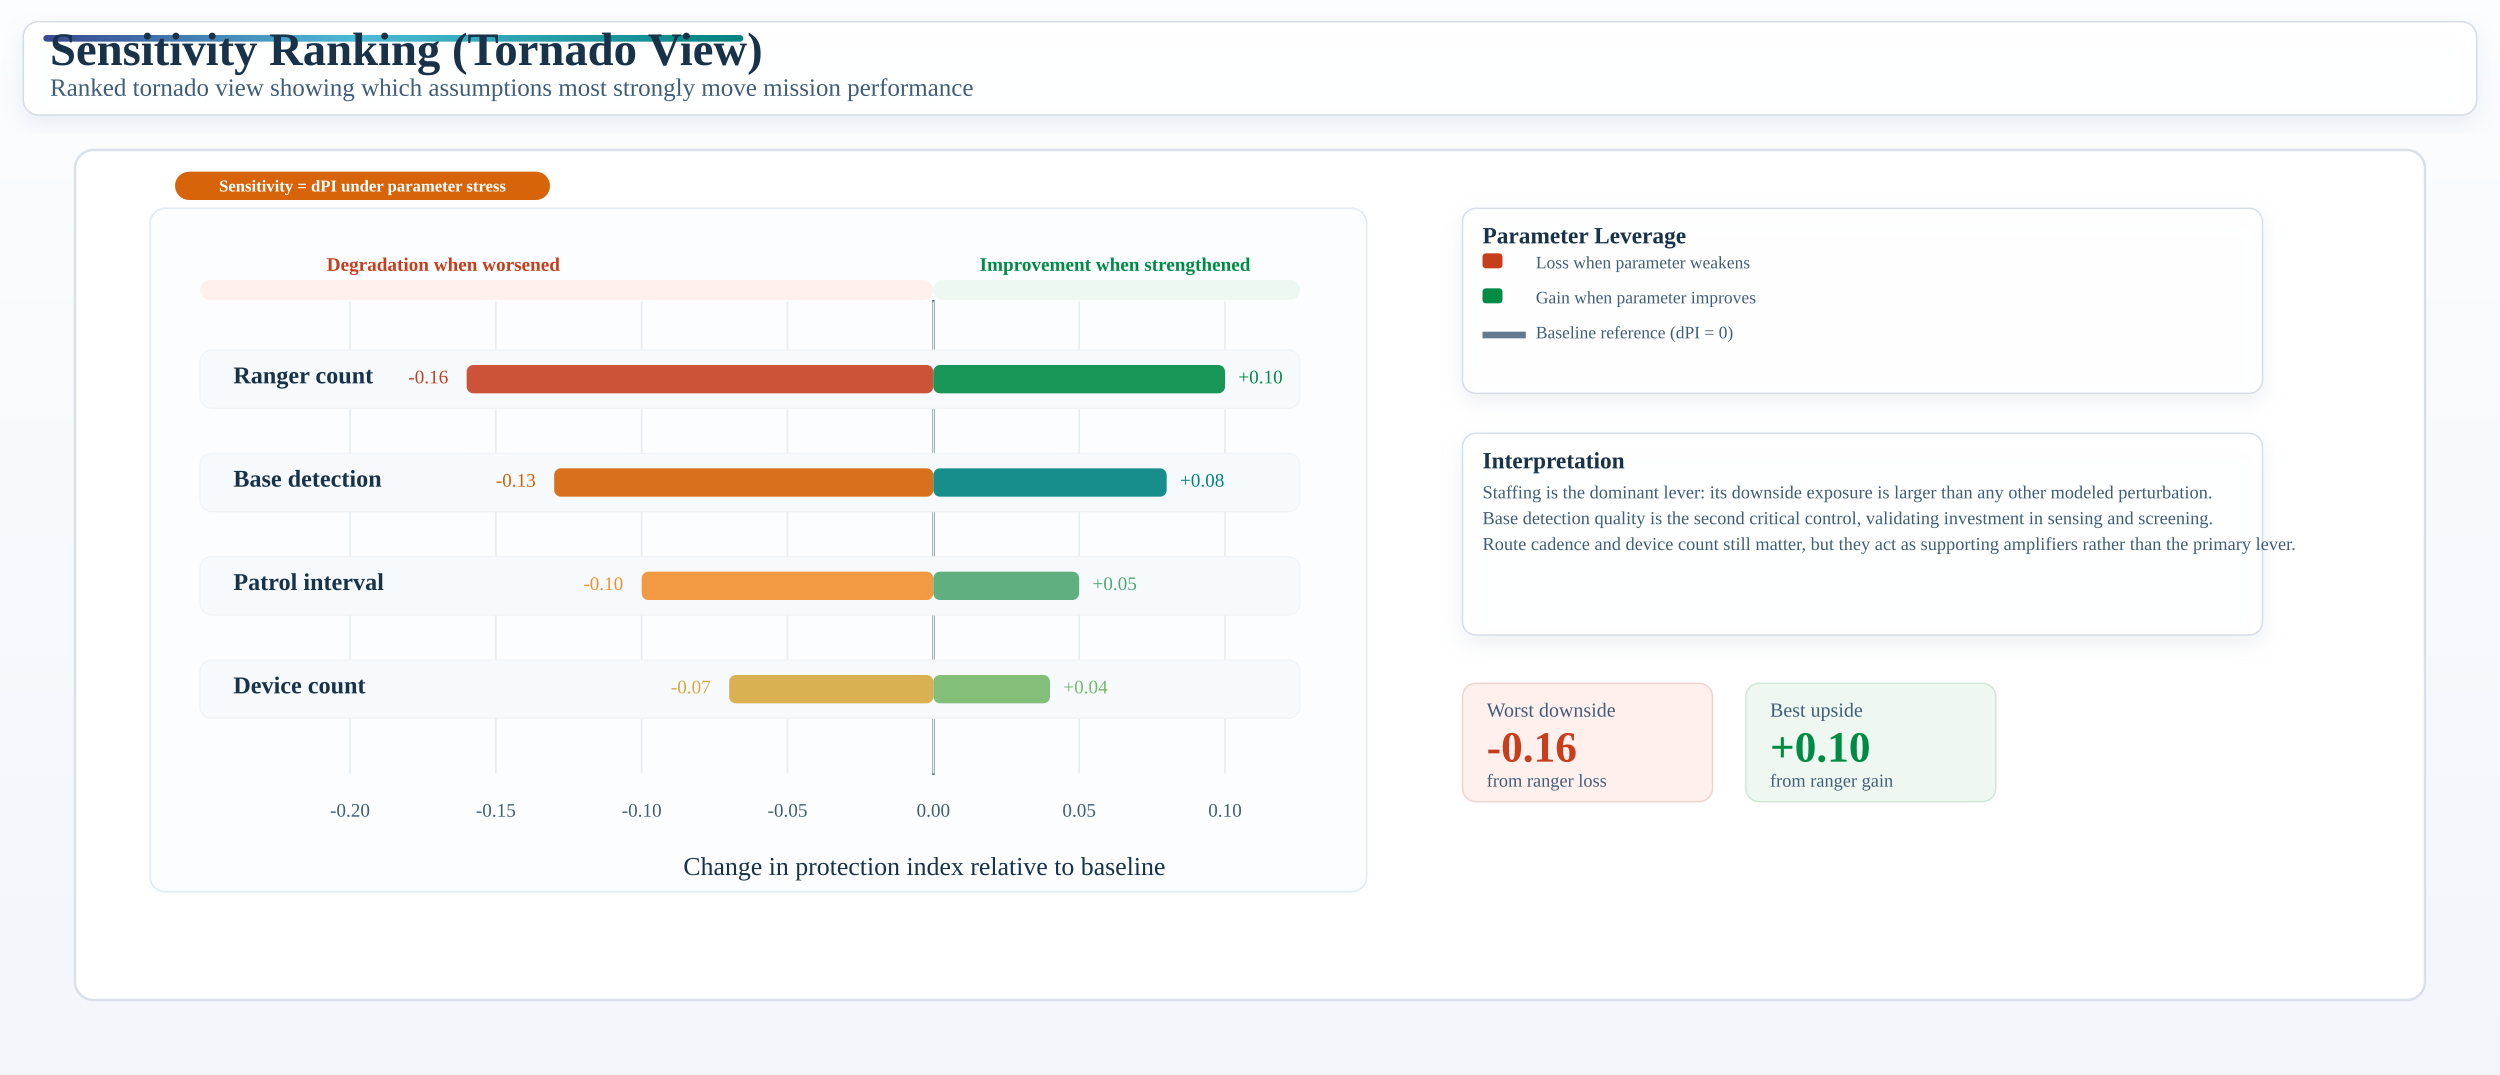
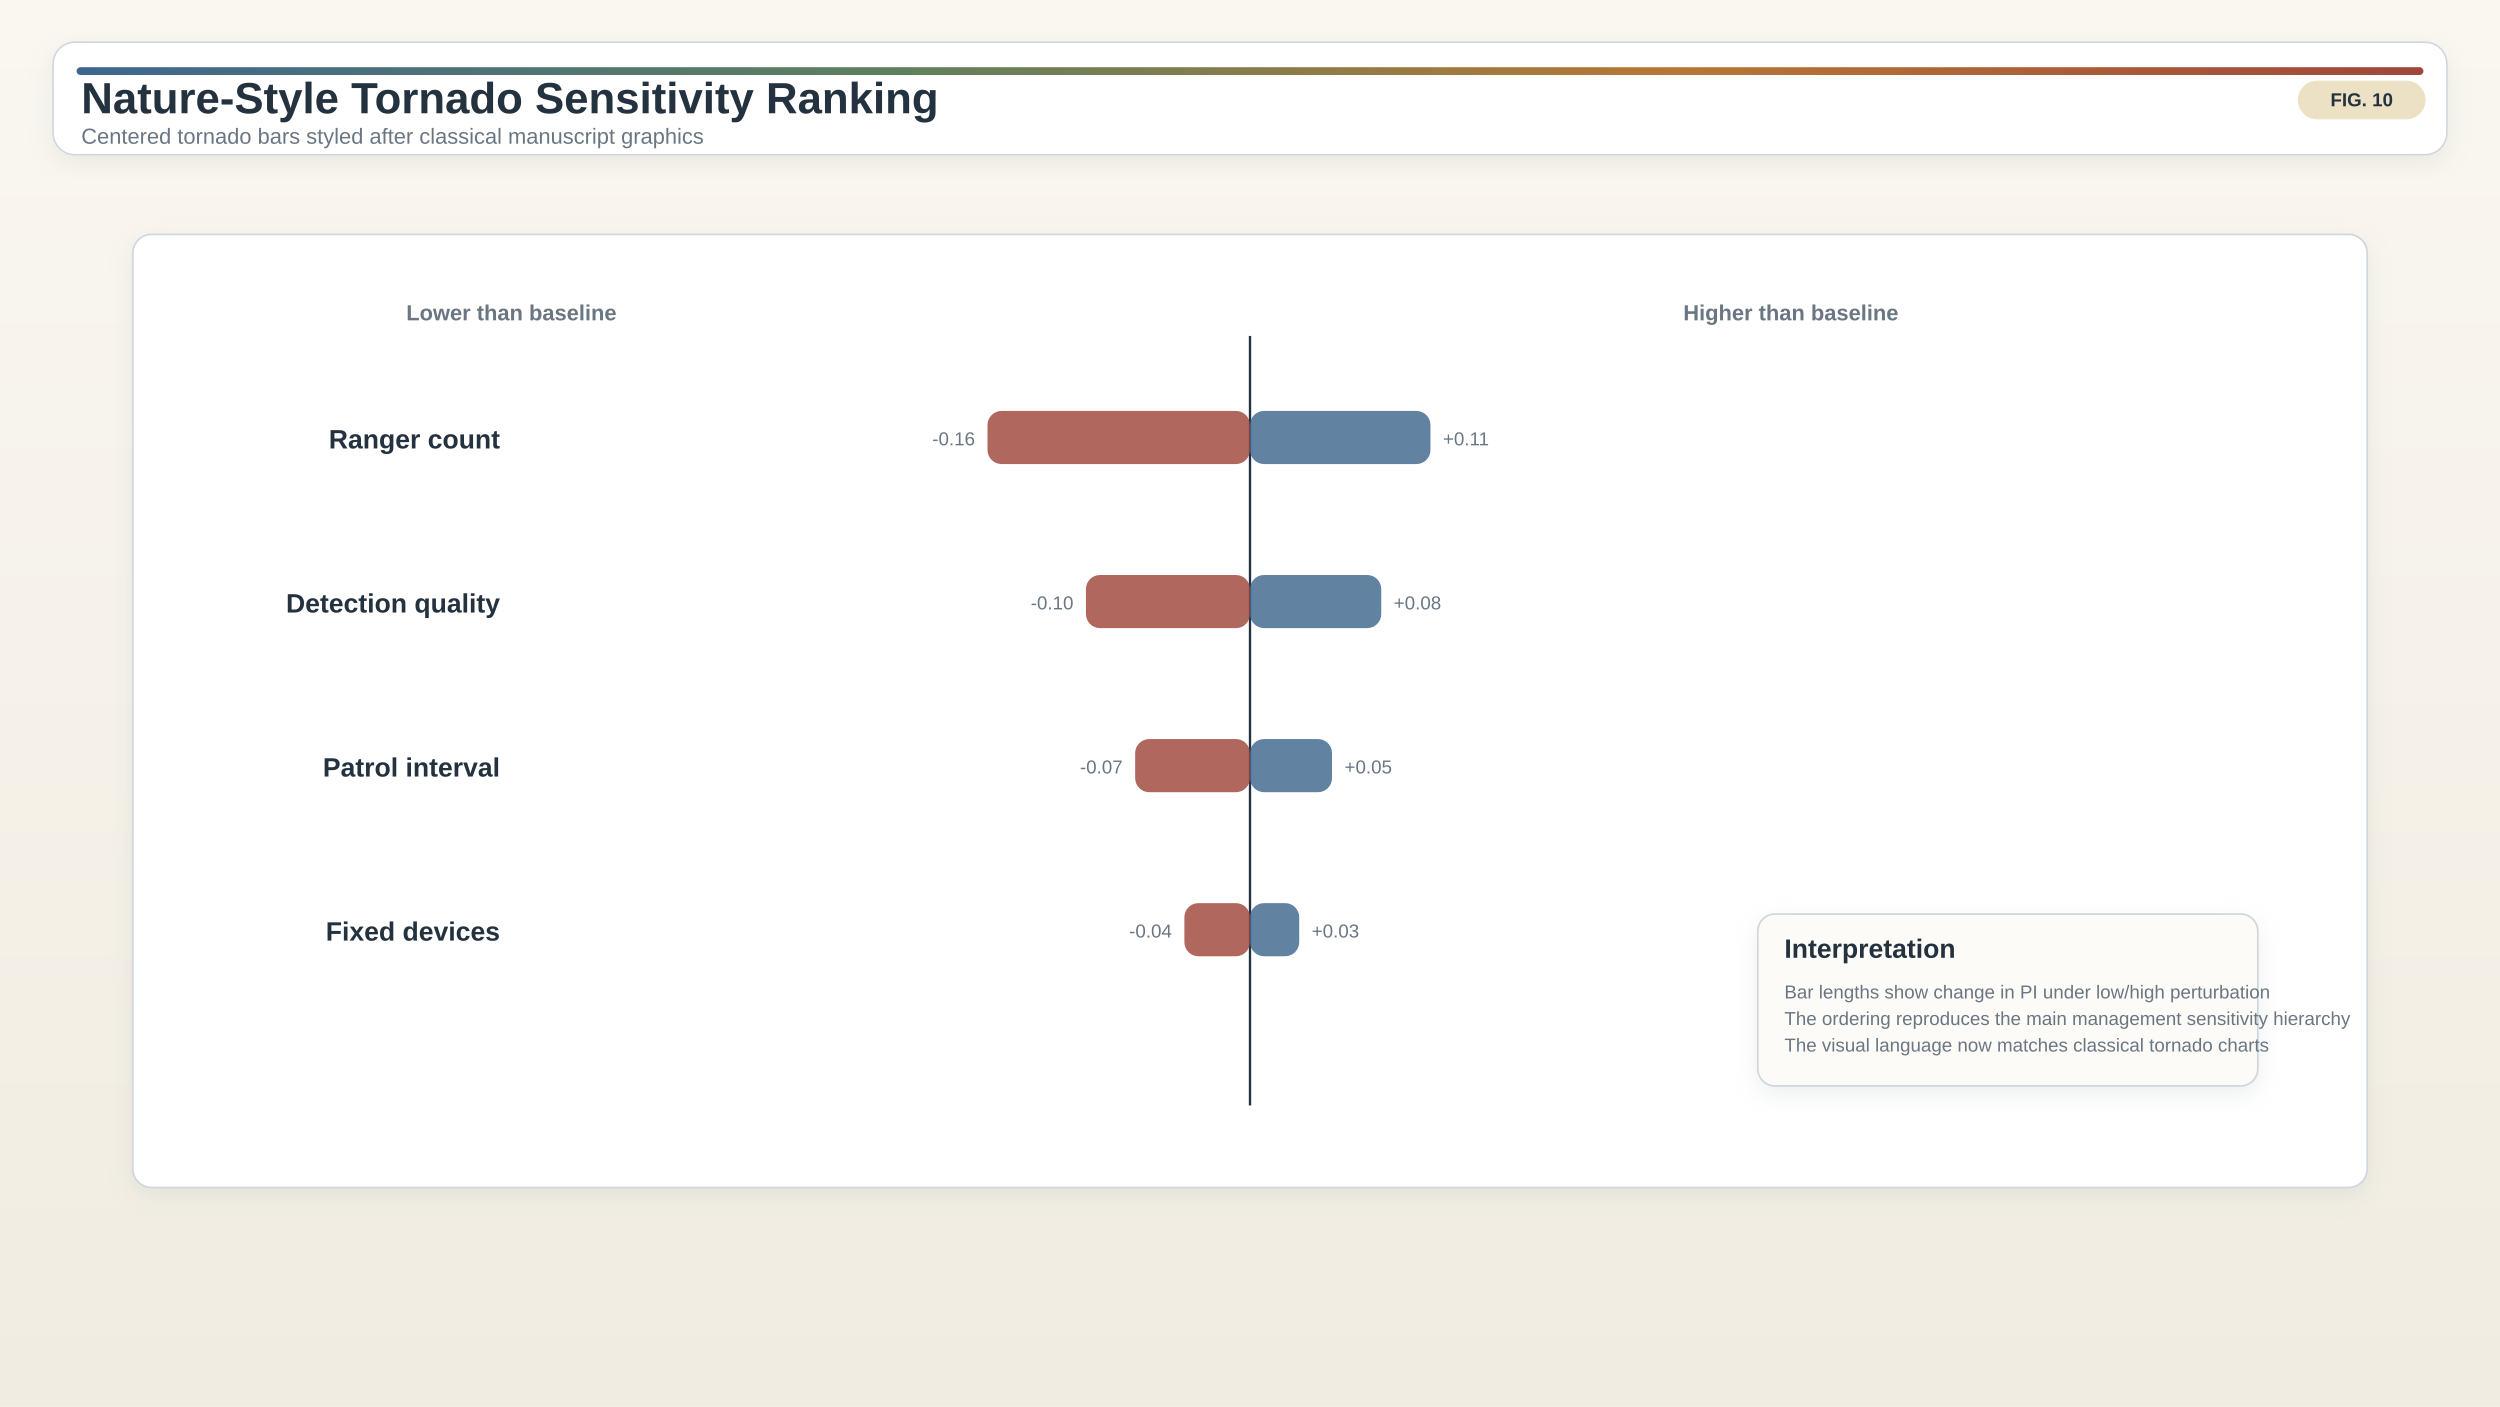
- <svg xmlns="http://www.w3.org/2000/svg" viewBox="0 0 3000 1289" width="3000" height="1289">
+ <svg xmlns="http://www.w3.org/2000/svg" viewBox="0 0 3200 1800" width="3200" height="1800">
  <defs>
-     <linearGradient id="legendGrad" x1="0" y1="1" x2="0" y2="0">
-       <stop offset="0%" stop-color="rgb(255,247,188)" />
-       <stop offset="25%" stop-color="rgb(254,227,145)" />
-       <stop offset="50%" stop-color="rgb(254,196,79)" />
-       <stop offset="75%" stop-color="rgb(244,124,32)" />
-       <stop offset="100%" stop-color="rgb(206,45,37)" />
+     <linearGradient id="paperBg" x1="0" y1="0" x2="0" y2="1">
+       <stop offset="0%" stop-color="#faf7f0" />
+       <stop offset="100%" stop-color="#f1ece1" />
    </linearGradient>
-     <linearGradient id="paperBg" x1="0" y1="0" x2="0" y2="1">
-       <stop offset="0%" stop-color="#fbfdff" />
-       <stop offset="100%" stop-color="#f2f6fb" />
+     <linearGradient id="headerRule" x1="0" y1="0" x2="1" y2="0">
+       <stop offset="0%" stop-color="#3f678e" />
+       <stop offset="35%" stop-color="#5f805d" />
+       <stop offset="68%" stop-color="#b77735" />
+       <stop offset="100%" stop-color="#9f473b" />
    </linearGradient>
-     <linearGradient id="headerAccent" x1="0" y1="0" x2="1" y2="0">
-       <stop offset="0%" stop-color="#3b4992" />
-       <stop offset="45%" stop-color="#4dbbd5" />
-       <stop offset="100%" stop-color="#008280" />
-     </linearGradient>
-     <radialGradient id="mapVignette" cx="50%" cy="38%" r="80%">
-       <stop offset="0%" stop-color="#ffffff" stop-opacity="0.00" />
-       <stop offset="100%" stop-color="#081220" stop-opacity="0.20" />
-     </radialGradient>
-     <filter id="cardShadow" x="-20%" y="-20%" width="140%" height="140%">
-       <feDropShadow dx="0" dy="10" stdDeviation="12" flood-color="#a8b7c8" flood-opacity="0.23" />
+     <filter id="shadow" x="-20%" y="-20%" width="140%" height="140%">
+       <feDropShadow dx="0" dy="10" stdDeviation="14" flood-color="#a6afb7" flood-opacity="0.20" />
    </filter>
+     <clipPath id="parkClip" clipPathUnits="userSpaceOnUse">
+       <path d="M 285 500 L 530 420 L 1090 400 L 1670 410 L 2270 437 L 2800 469 L 2982 545 L 3000 795 L 2970 1185 L 2830 1350 L 2320 1389 L 1500 1415 L 830 1403 L 428 1337 L 290 1130 L 255 775 Z" />
+     </clipPath>
  </defs>
-   <rect x="0" y="0" width="3000" height="1289" fill="url(#paperBg)" />
-   <rect x="28" y="26" width="2944" height="112" rx="18" fill="#ffffff" fill-opacity="0.94" stroke="#d4dce6" stroke-width="1.8" filter="url(#cardShadow)" />
-   <rect x="52" y="42" width="840" height="8" rx="4" fill="url(#headerAccent)" />
-   <text x="60" y="78" font-family="Times New Roman, Georgia, serif" font-size="56" font-weight="700" fill="#18324a">Sensitivity Ranking (Tornado View)</text>
-   <text x="60" y="115" font-family="Times New Roman, Georgia, serif" font-size="30" fill="#405d78">Ranked tornado view showing which assumptions most strongly move mission performance</text>
-   <rect x="90" y="180" width="2820" height="1020" rx="22" fill="#ffffff" stroke="#d8e0ea" stroke-width="3" />
-   <rect x="180" y="250" width="1460" height="820" rx="18" fill="#fbfdff" stroke="#e2eaf2" stroke-width="2" />
-   <rect x="210" y="206" width="450" height="34" rx="17" fill="#d55e00" fill-opacity="0.96" />
-   <text x="435" y="229.8" text-anchor="middle" font-family="Times New Roman, Georgia, serif" font-size="20" font-weight="700" fill="#ffffff">Sensitivity = dPI under parameter stress</text>
-   <rect x="240" y="336" width="880" height="24" rx="12" fill="#fff0ee" />
-   <rect x="1120" y="336" width="440" height="24" rx="12" fill="#edf8f1" />
-   <text x="532" y="325" text-anchor="middle" font-family="Times New Roman, Georgia, serif" font-size="23" font-weight="700" fill="#c73e1d">Degradation when worsened</text>
-   <text x="1338" y="325" text-anchor="middle" font-family="Times New Roman, Georgia, serif" font-size="23" font-weight="700" fill="#008b45">Improvement when strengthened</text>
-   <line x1="1120" y1="360" x2="1120" y2="930" stroke="#64798e" stroke-width="3.2" />
-   <line x1="420" y1="362" x2="420" y2="928" stroke="#e6edf5" stroke-width="2" />
-   <text x="420" y="980" text-anchor="middle" font-family="Times New Roman, Georgia, serif" font-size="23" fill="#405d78">-0.20</text>
-   <line x1="595" y1="362" x2="595" y2="928" stroke="#e6edf5" stroke-width="2" />
-   <text x="595" y="980" text-anchor="middle" font-family="Times New Roman, Georgia, serif" font-size="23" fill="#405d78">-0.15</text>
-   <line x1="770" y1="362" x2="770" y2="928" stroke="#e6edf5" stroke-width="2" />
-   <text x="770" y="980" text-anchor="middle" font-family="Times New Roman, Georgia, serif" font-size="23" fill="#405d78">-0.10</text>
-   <line x1="945" y1="362" x2="945" y2="928" stroke="#e6edf5" stroke-width="2" />
-   <text x="945" y="980" text-anchor="middle" font-family="Times New Roman, Georgia, serif" font-size="23" fill="#405d78">-0.05</text>
-   <line x1="1120" y1="362" x2="1120" y2="928" stroke="#e6edf5" stroke-width="2" />
-   <text x="1120" y="980" text-anchor="middle" font-family="Times New Roman, Georgia, serif" font-size="23" fill="#405d78">0.00</text>
-   <line x1="1295" y1="362" x2="1295" y2="928" stroke="#e6edf5" stroke-width="2" />
-   <text x="1295" y="980" text-anchor="middle" font-family="Times New Roman, Georgia, serif" font-size="23" fill="#405d78">0.05</text>
-   <line x1="1470" y1="362" x2="1470" y2="928" stroke="#e6edf5" stroke-width="2" />
-   <text x="1470" y="980" text-anchor="middle" font-family="Times New Roman, Georgia, serif" font-size="23" fill="#405d78">0.10</text>
-   <rect x="240" y="420" width="1320" height="70" rx="14" fill="#f7fafc" stroke="#edf2f7" stroke-width="1.2" />
-   <rect x="560" y="438" width="560" height="34" rx="8" fill="#c73e1d" fill-opacity="0.88" />
-   <rect x="1120" y="438" width="350" height="34" rx="8" fill="#008b45" fill-opacity="0.90" />
-   <text x="280" y="460" font-family="Times New Roman, Georgia, serif" font-size="29" font-weight="700" fill="#18324a">Ranger count</text>
-   <text x="490" y="460" font-family="Times New Roman, Georgia, serif" font-size="23" fill="#c73e1d">-0.16</text>
-   <text x="1486" y="460" font-family="Times New Roman, Georgia, serif" font-size="23" fill="#008b45">+0.10</text>
-   <rect x="240" y="544" width="1320" height="70" rx="14" fill="#f7fafc" stroke="#edf2f7" stroke-width="1.2" />
-   <rect x="665" y="562" width="455" height="34" rx="8" fill="#d55e00" fill-opacity="0.88" />
-   <rect x="1120" y="562" width="280" height="34" rx="8" fill="#008280" fill-opacity="0.90" />
-   <text x="280" y="584" font-family="Times New Roman, Georgia, serif" font-size="29" font-weight="700" fill="#18324a">Base detection</text>
-   <text x="595" y="584" font-family="Times New Roman, Georgia, serif" font-size="23" fill="#d55e00">-0.13</text>
-   <text x="1416" y="584" font-family="Times New Roman, Georgia, serif" font-size="23" fill="#008280">+0.08</text>
-   <rect x="240" y="668" width="1320" height="70" rx="14" fill="#f7fafc" stroke="#edf2f7" stroke-width="1.2" />
-   <rect x="770" y="686" width="350" height="34" rx="8" fill="#f28e2b" fill-opacity="0.88" />
-   <rect x="1120" y="686" width="175" height="34" rx="8" fill="#4fa774" fill-opacity="0.90" />
-   <text x="280" y="708" font-family="Times New Roman, Georgia, serif" font-size="29" font-weight="700" fill="#18324a">Patrol interval</text>
-   <text x="700" y="708" font-family="Times New Roman, Georgia, serif" font-size="23" fill="#f28e2b">-0.10</text>
-   <text x="1311" y="708" font-family="Times New Roman, Georgia, serif" font-size="23" fill="#4fa774">+0.05</text>
-   <rect x="240" y="792" width="1320" height="70" rx="14" fill="#f7fafc" stroke="#edf2f7" stroke-width="1.2" />
-   <rect x="875" y="810" width="245" height="34" rx="8" fill="#d7a83b" fill-opacity="0.88" />
-   <rect x="1120" y="810" width="140" height="34" rx="8" fill="#77b86a" fill-opacity="0.90" />
-   <text x="280" y="832" font-family="Times New Roman, Georgia, serif" font-size="29" font-weight="700" fill="#18324a">Device count</text>
-   <text x="805" y="832" font-family="Times New Roman, Georgia, serif" font-size="23" fill="#d7a83b">-0.07</text>
-   <text x="1276" y="832" font-family="Times New Roman, Georgia, serif" font-size="23" fill="#77b86a">+0.04</text>
-   <rect x="1755" y="250" width="960" height="222" rx="16" fill="#ffffff" fill-opacity="0.93" stroke="#d5dee9" stroke-width="1.8" filter="url(#cardShadow)" />
-   <text x="1779" y="292" font-family="Times New Roman, Georgia, serif" font-size="28" font-weight="700" fill="#18324a">Parameter Leverage</text>
-   <rect x="1779" y="304" width="24" height="18" rx="4" fill="#c73e1d" />
-   <text x="1843" y="322" font-family="Times New Roman, Georgia, serif" font-size="21" fill="#405d78">Loss when parameter weakens</text>
-   <rect x="1779" y="346" width="24" height="18" rx="4" fill="#008b45" />
-   <text x="1843" y="364" font-family="Times New Roman, Georgia, serif" font-size="21" fill="#405d78">Gain when parameter improves</text>
-   <line x1="1779" y1="402" x2="1831" y2="402" stroke="#64798e" stroke-width="8" />
-   <text x="1843" y="406" font-family="Times New Roman, Georgia, serif" font-size="21" fill="#405d78">Baseline reference (dPI = 0)</text>
-   <rect x="1755" y="520" width="960" height="242" rx="16" fill="#ffffff" fill-opacity="0.94" stroke="#d5dee9" stroke-width="1.8" filter="url(#cardShadow)" />
-   <text x="1779" y="562" font-family="Times New Roman, Georgia, serif" font-size="28" font-weight="700" fill="#18324a">Interpretation</text>
-   <text x="1779" y="598" font-family="Times New Roman, Georgia, serif" font-size="22" fill="#405d78">Staffing is the dominant lever: its downside exposure is larger than any other modeled perturbation.</text>
-   <text x="1779" y="629" font-family="Times New Roman, Georgia, serif" font-size="22" fill="#405d78">Base detection quality is the second critical control, validating investment in sensing and screening.</text>
-   <text x="1779" y="660" font-family="Times New Roman, Georgia, serif" font-size="22" fill="#405d78">Route cadence and device count still matter, but they act as supporting amplifiers rather than the primary lever.</text>
-   <rect x="1755" y="820" width="300" height="142" rx="16" fill="#fff0ee" stroke="#efd3cf" stroke-width="1.8" />
-   <text x="1784" y="860" font-family="Times New Roman, Georgia, serif" font-size="24" fill="#405d78">Worst downside</text>
-   <text x="1784" y="914" font-family="Times New Roman, Georgia, serif" font-size="52" font-weight="700" fill="#c73e1d">-0.16</text>
-   <text x="1784" y="944" font-family="Times New Roman, Georgia, serif" font-size="22" fill="#405d78">from ranger loss</text>
-   <rect x="2095" y="820" width="300" height="142" rx="16" fill="#eef8f1" stroke="#cfe6d7" stroke-width="1.8" />
-   <text x="2124" y="860" font-family="Times New Roman, Georgia, serif" font-size="24" fill="#405d78">Best upside</text>
-   <text x="2124" y="914" font-family="Times New Roman, Georgia, serif" font-size="52" font-weight="700" fill="#008b45">+0.10</text>
-   <text x="2124" y="944" font-family="Times New Roman, Georgia, serif" font-size="22" fill="#405d78">from ranger gain</text>
-   <text x="820" y="1050" font-family="Times New Roman, Georgia, serif" font-size="31" fill="#18324a">Change in protection index relative to baseline</text>
+   <rect x="0" y="0" width="3200" height="1800" fill="url(#paperBg)" />
+   <rect x="68" y="54" width="3064" height="144" rx="28" fill="#ffffff" stroke="#cfd6dc" stroke-width="2" filter="url(#shadow)" />
+   <rect x="98" y="86" width="3004" height="10" rx="5" fill="url(#headerRule)" />
+   <rect x="2942" y="104" width="162" height="48" rx="24" fill="#ece1c5" stroke="#ece1c5" stroke-width="1.5" />
+   <text x="3023" y="136" text-anchor="middle" font-family="Helvetica Neue, Arial, sans-serif" font-size="24" font-weight="700" fill="#243240">FIG. 10</text>
+   <text x="104" y="145" font-family="Helvetica Neue, Arial, sans-serif" font-size="56" font-weight="700" fill="#243240">Nature-Style Tornado Sensitivity Ranking</text>
+   <text x="104" y="184" font-family="Helvetica Neue, Arial, sans-serif" font-size="28" fill="#6a7682">Centered tornado bars styled after classical manuscript graphics</text>
+   <rect x="170" y="300" width="2860" height="1220" rx="24" fill="#ffffff" stroke="#cfd6dc" stroke-width="2.2" filter="url(#shadow)" />
+   <text x="520" y="410" font-family="Helvetica Neue, Arial, sans-serif" font-size="28" font-weight="700" fill="#6a7682">Lower than baseline</text>
+   <text x="2430" y="410" font-family="Helvetica Neue, Arial, sans-serif" font-size="28" font-weight="700" fill="#6a7682" text-anchor="end">Higher than baseline</text>
+   <line x1="1600" y1="430" x2="1600" y2="1415" stroke="#243240" stroke-width="3" />
+   <text x="640" y="574" text-anchor="end" font-family="Helvetica Neue, Arial, sans-serif" font-size="34" font-weight="700" fill="#243240">Ranger count</text>
+   <rect x="1264" y="526" width="336" height="68" rx="18" fill="#9f473b" opacity="0.82" />
+   <rect x="1600" y="526" width="231" height="68" rx="18" fill="#3f678e" opacity="0.82" />
+   <text x="1248" y="570" text-anchor="end" font-family="Helvetica Neue, Arial, sans-serif" font-size="24" fill="#6a7682">-0.16</text>
+   <text x="1847" y="570" font-family="Helvetica Neue, Arial, sans-serif" font-size="24" fill="#6a7682">+0.11</text>
+   <text x="640" y="784" text-anchor="end" font-family="Helvetica Neue, Arial, sans-serif" font-size="34" font-weight="700" fill="#243240">Detection quality</text>
+   <rect x="1390" y="736" width="210" height="68" rx="18" fill="#9f473b" opacity="0.82" />
+   <rect x="1600" y="736" width="168" height="68" rx="18" fill="#3f678e" opacity="0.82" />
+   <text x="1374" y="780" text-anchor="end" font-family="Helvetica Neue, Arial, sans-serif" font-size="24" fill="#6a7682">-0.10</text>
+   <text x="1784" y="780" font-family="Helvetica Neue, Arial, sans-serif" font-size="24" fill="#6a7682">+0.08</text>
+   <text x="640" y="994" text-anchor="end" font-family="Helvetica Neue, Arial, sans-serif" font-size="34" font-weight="700" fill="#243240">Patrol interval</text>
+   <rect x="1453" y="946" width="147" height="68" rx="18" fill="#9f473b" opacity="0.82" />
+   <rect x="1600" y="946" width="105" height="68" rx="18" fill="#3f678e" opacity="0.82" />
+   <text x="1437" y="990" text-anchor="end" font-family="Helvetica Neue, Arial, sans-serif" font-size="24" fill="#6a7682">-0.07</text>
+   <text x="1721" y="990" font-family="Helvetica Neue, Arial, sans-serif" font-size="24" fill="#6a7682">+0.05</text>
+   <text x="640" y="1204" text-anchor="end" font-family="Helvetica Neue, Arial, sans-serif" font-size="34" font-weight="700" fill="#243240">Fixed devices</text>
+   <rect x="1516" y="1156" width="84" height="68" rx="18" fill="#9f473b" opacity="0.82" />
+   <rect x="1600" y="1156" width="63" height="68" rx="18" fill="#3f678e" opacity="0.82" />
+   <text x="1500" y="1200" text-anchor="end" font-family="Helvetica Neue, Arial, sans-serif" font-size="24" fill="#6a7682">-0.04</text>
+   <text x="1679" y="1200" font-family="Helvetica Neue, Arial, sans-serif" font-size="24" fill="#6a7682">+0.03</text>
+   <rect x="2250" y="1170" width="640" height="220" rx="22" fill="#fcfbf7" stroke="#cfd6dc" stroke-width="2.2" filter="url(#shadow)" />
+   <text x="2284" y="1226" font-family="Helvetica Neue, Arial, sans-serif" font-size="34" font-weight="700" fill="#243240">Interpretation</text>
+   <text x="2284" y="1278" font-family="Helvetica Neue, Arial, sans-serif" font-size="24" fill="#6a7682">Bar lengths show change in PI under low/high perturbation</text>
+   <text x="2284" y="1312" font-family="Helvetica Neue, Arial, sans-serif" font-size="24" fill="#6a7682">The ordering reproduces the main management sensitivity hierarchy</text>
+   <text x="2284" y="1346" font-family="Helvetica Neue, Arial, sans-serif" font-size="24" fill="#6a7682">The visual language now matches classical tornado charts</text>
</svg>
